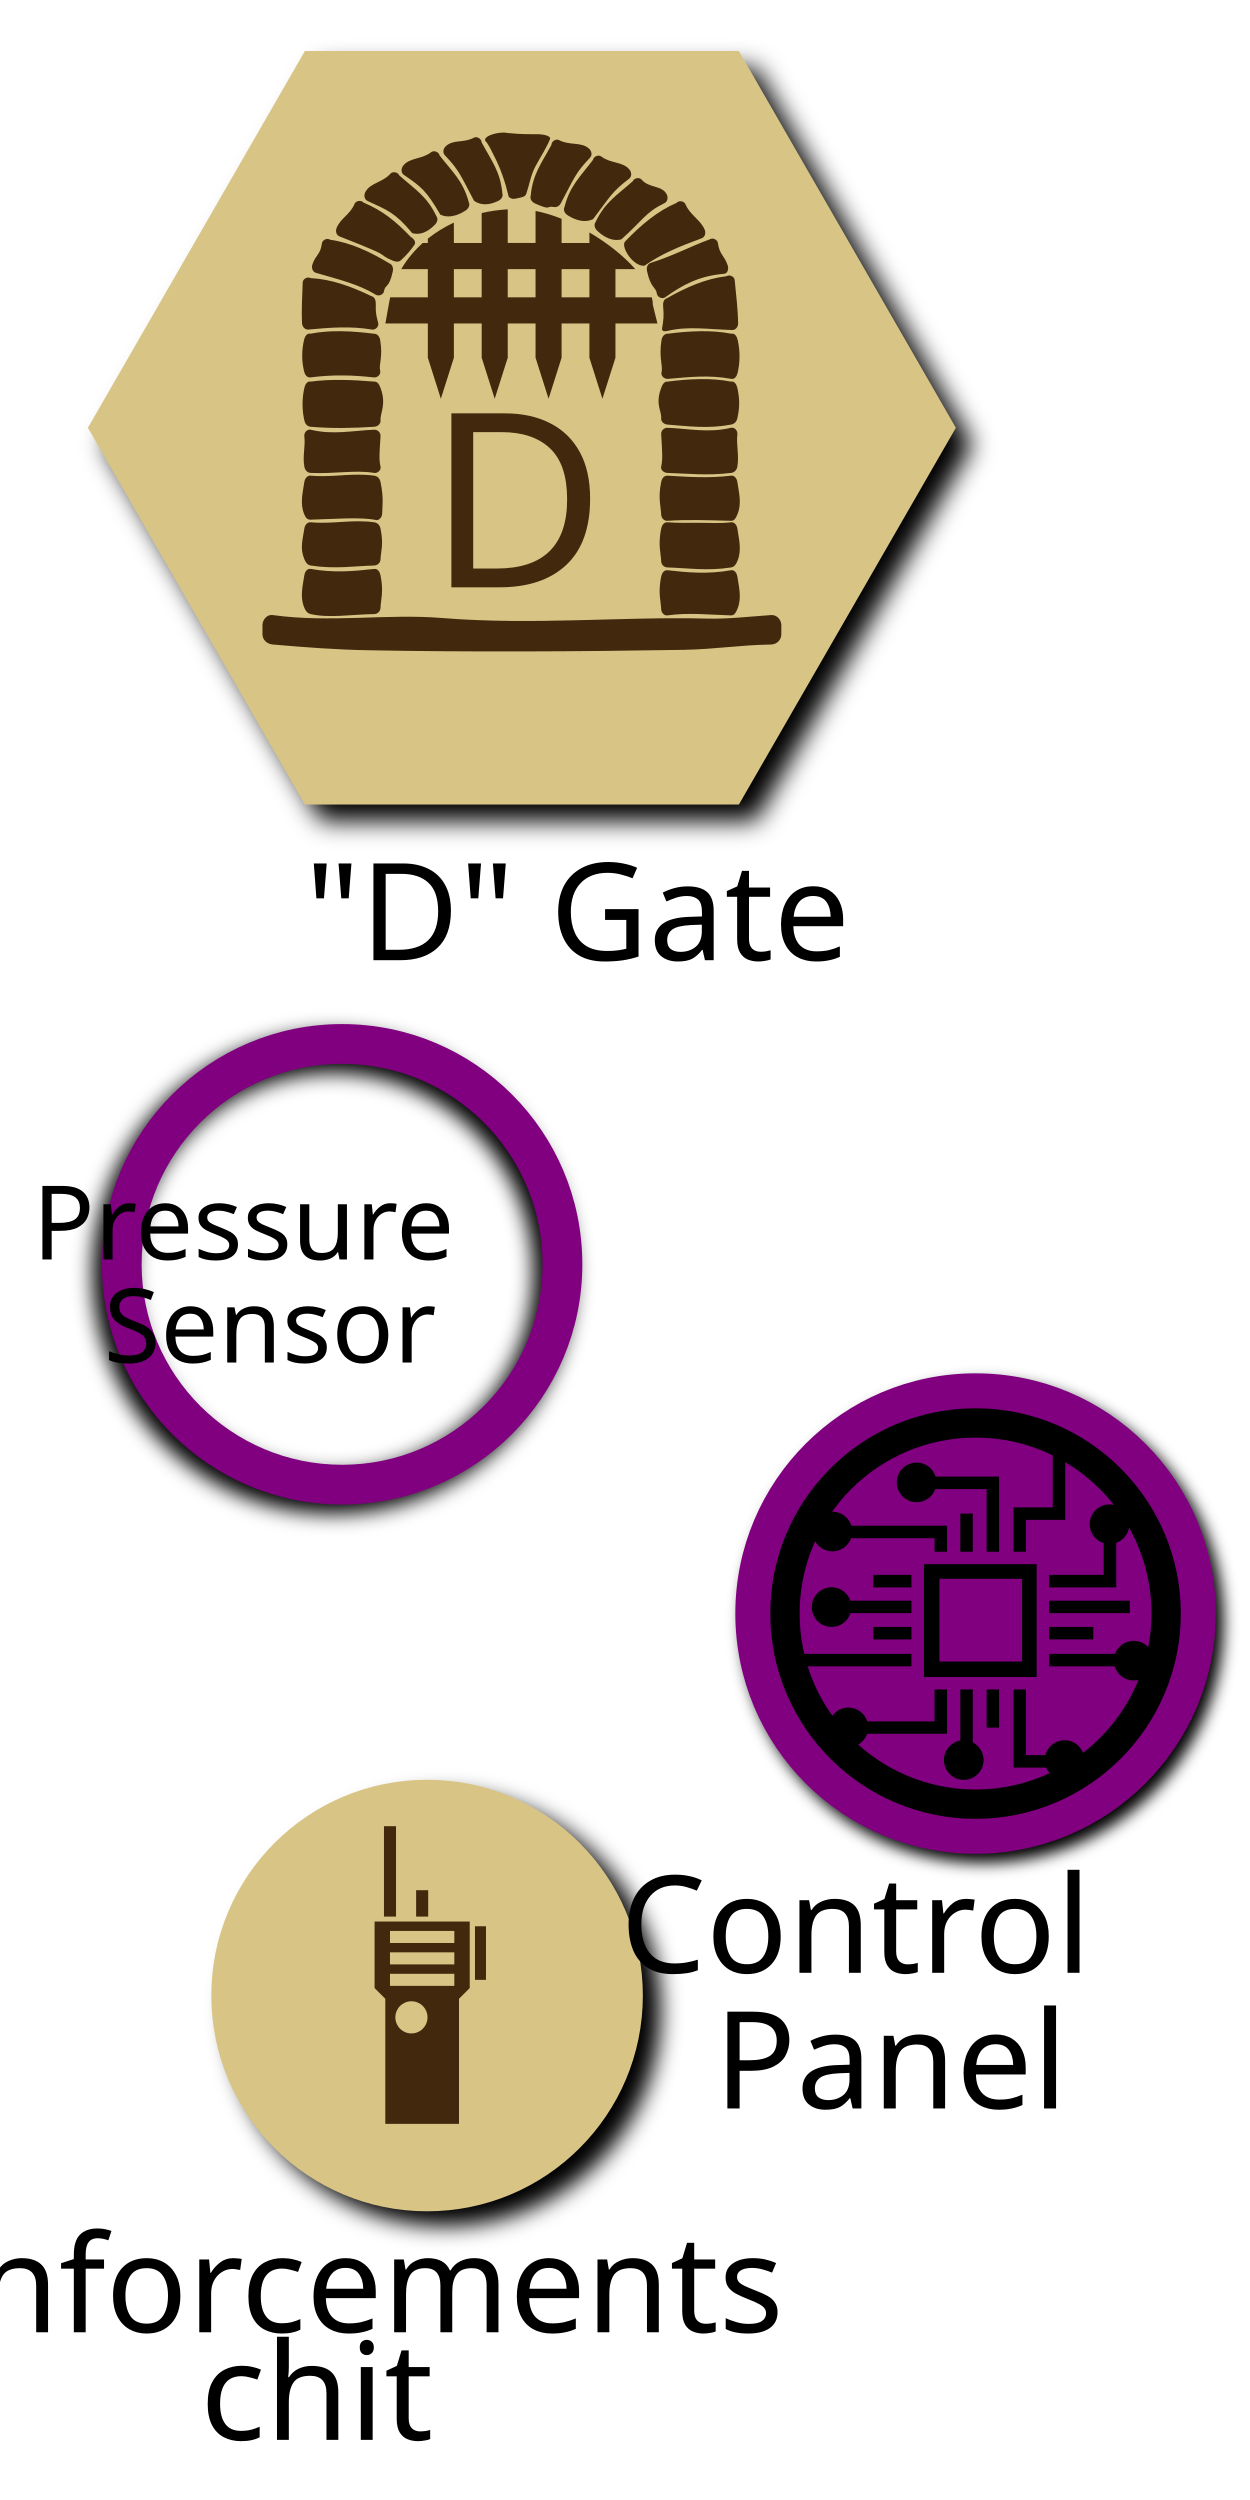
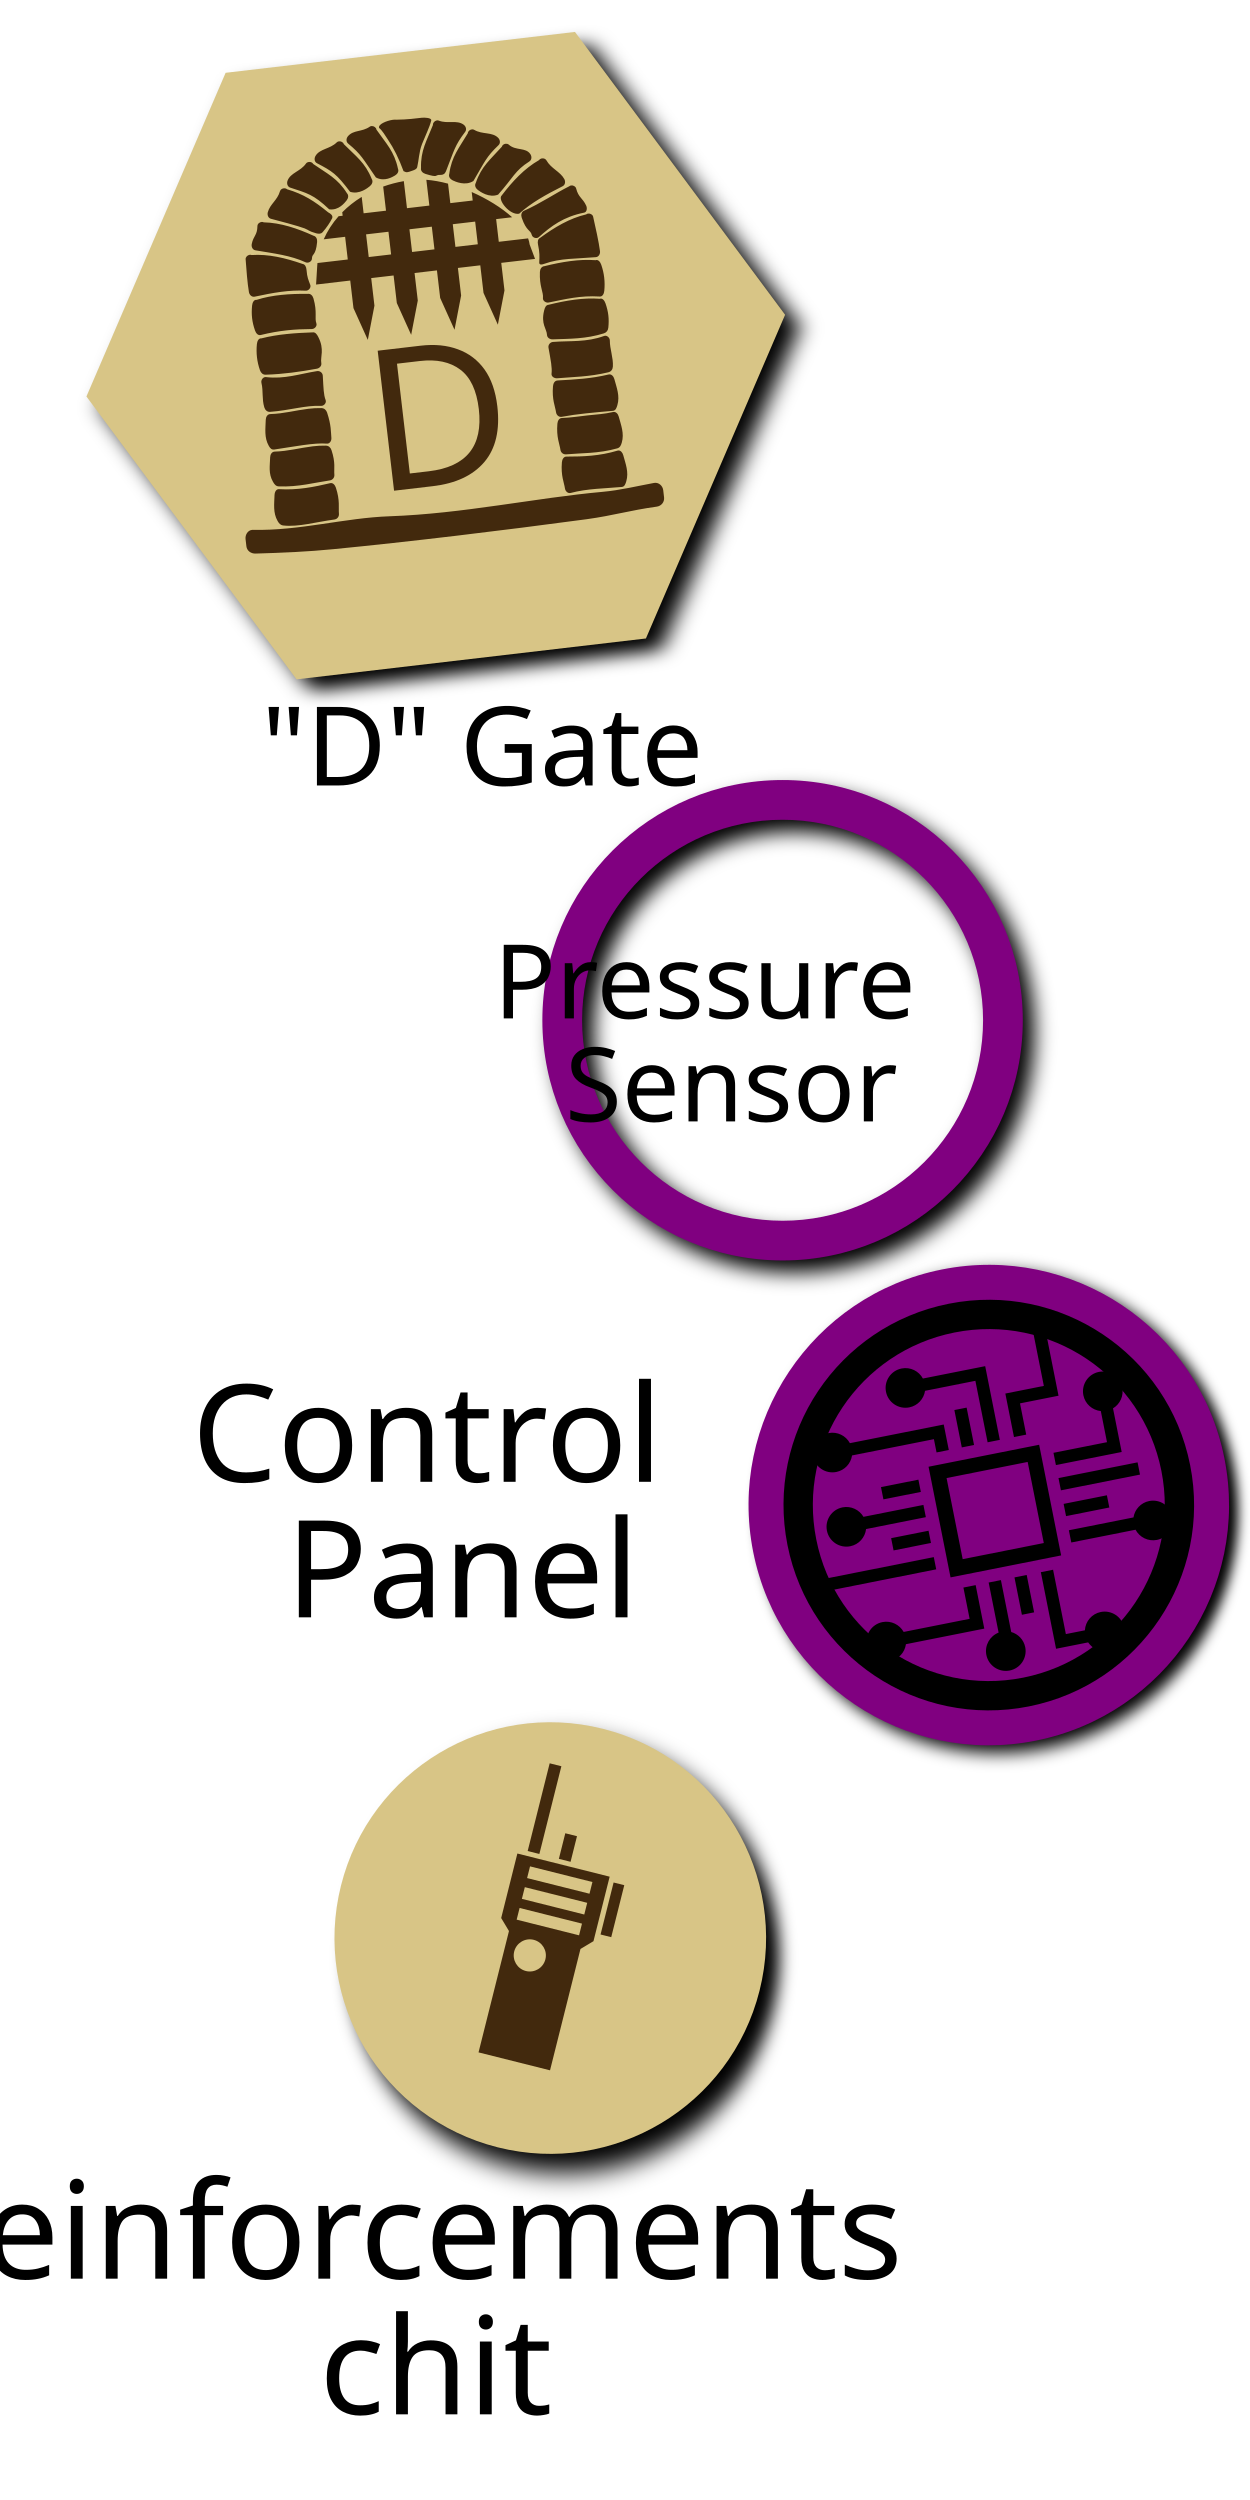
<svg xmlns="http://www.w3.org/2000/svg" width="150" height="300" viewBox="0 0 150 300" id="svg24096" version="1.1">
  <defs id="defs24098">
    <filter style="color-interpolation-filters:sRGB" id="filter27124" x="-0.06" width="1.12" y="-0.06" height="1.12">
      <feGaussianBlur stdDeviation="1.295" id="feGaussianBlur27126" />
    </filter>
    <filter style="color-interpolation-filters:sRGB" id="filter27146" x="-0.034" width="1.067" y="-0.039" height="1.078">
      <feGaussianBlur stdDeviation="0.312" id="feGaussianBlur27148" />
    </filter>
    <filter style="color-interpolation-filters:sRGB" id="filter28409" x="-0.036" width="1.072" y="-0.036" height="1.072">
      <feGaussianBlur stdDeviation="3.171" id="feGaussianBlur28411" />
    </filter>
    <filter style="color-interpolation-filters:sRGB" id="filter28441" x="-0.051" width="1.103" y="-0.051" height="1.103">
      <feGaussianBlur stdDeviation="4.515" id="feGaussianBlur28443" />
    </filter>
  </defs>
  <g id="layer1" transform="translate(0,-752.3622)">
-     <path id="path28413" d="m -184.663,1109.054 a 105.695,105.695 0 0 0 -105.695,105.695 105.695,105.695 0 0 0 105.695,105.693 105.695,105.695 0 0 0 105.695,-105.693 105.695,105.695 0 0 0 -105.695,-105.695 z m 0,17.48 a 88.214,88.214 0 0 1 88.215,88.215 88.214,88.214 0 0 1 -88.215,88.213 88.214,88.214 0 0 1 -88.215,-88.213 88.214,88.214 0 0 1 88.215,-88.215 z" style="opacity:1;fill:#000000;fill-opacity:1;stroke:none;stroke-width:1;stroke-linecap:round;stroke-linejoin:round;stroke-miterlimit:4;stroke-dasharray:none;stroke-dashoffset:0;stroke-opacity:1;filter:url(#filter28441)" transform="matrix(0,0.2727308,-0.2727308,0,371.2609,955.5327)" />
-     <circle style="opacity:1;fill:#000000;fill-opacity:1;stroke:none;stroke-width:1;stroke-linecap:round;stroke-linejoin:round;stroke-miterlimit:4;stroke-dasharray:none;stroke-dashoffset:0;stroke-opacity:1;filter:url(#filter28409)" id="circle28391" cx="-406.826" cy="1215.484" r="105.695" transform="matrix(0,0.2727308,-0.2727308,0,449.4751,1058.033)" />
-     <path d="m 412.989,1103.357 5.581,9.667 -5.581,9.667 -11.163,0 -5.581,-9.667 5.581,-9.667 z" id="path27128" style="font-style:normal;font-weight:normal;font-size:medium;line-height:125%;font-family:sans-serif;letter-spacing:0px;word-spacing:0px;fill:#000000;fill-opacity:1;stroke:none;stroke-width:0.067;stroke-linecap:butt;stroke-linejoin:round;stroke-miterlimit:4;stroke-dasharray:none;stroke-dashoffset:0;stroke-opacity:1;filter:url(#filter27146)" transform="matrix(4.665475,0,0,4.676889,-1836.123,-4399.794)" />
-     <circle r="25.893" cy="993.612" cx="53.393" id="circle27090" style="opacity:1;fill:#000000;fill-opacity:1;stroke:none;stroke-width:1;stroke-linecap:round;stroke-linejoin:round;stroke-miterlimit:4;stroke-dasharray:none;stroke-dashoffset:0;stroke-opacity:1;filter:url(#filter27124)" />
-     <path transform="matrix(4.665475,0,0,4.676889,-1838.123,-4401.794)" style="font-style:normal;font-weight:normal;font-size:medium;line-height:125%;font-family:sans-serif;letter-spacing:0px;word-spacing:0px;fill:#d8c586;fill-opacity:1;stroke:none;stroke-width:0.067;stroke-linecap:butt;stroke-linejoin:round;stroke-miterlimit:4;stroke-dasharray:none;stroke-dashoffset:0;stroke-opacity:1" id="path15325" d="m 412.989,1103.357 5.581,9.667 -5.581,9.667 -11.163,0 -5.581,-9.667 5.581,-9.667 z" />
-     <path style="fill:#42290d;fill-opacity:1;stroke:none;stroke-width:10;stroke-linecap:round;stroke-linejoin:round;stroke-miterlimit:4;stroke-dasharray:none;stroke-dashoffset:0;stroke-opacity:1" d="m 60.338,768.273 c -0.893,0.024 -2.266,0.407 -2.122,0.964 0.465,0.498 0.748,1.208 1.08,1.846 0.739,1.423 1.307,3.025 1.762,4.924 0.42,0.296 0.571,0.252 1.187,0.113 0.411,-0.093 0.766,-0.147 0.896,-0.468 0.185,-0.524 0.309,-1.038 0.454,-1.566 0.161,-0.586 0.349,-1.188 0.676,-1.792 0.674,-1.246 1.363,-2.279 1.733,-3.253 0.136,-0.401 -0.925,-0.568 -1.354,-0.571 -0.917,-0.005 -2.084,0.027 -3.795,-0.154 -0.13,-0.035 -0.311,-0.048 -0.517,-0.043 z m -3.178,0.554 c -0.104,-0.012 -0.207,0.01 -0.3,0.059 -1.24,0.675 -2.455,0.163 -3.377,1.034 -0.308,0.291 -0.39,0.773 -0.097,1.078 1.783,1.858 1.893,2.461 3.499,5.459 1.177,0.833 2.487,0.195 2.85,0.04 0.386,-0.171 0.669,-0.526 0.548,-0.933 -0.236,-2.624 -1.31,-3.911 -2.494,-6.129 -0.005,-0.318 -0.316,-0.582 -0.628,-0.609 z m 9.645,0.294 c -0.312,0.027 -0.622,0.291 -0.628,0.609 -1.184,2.218 -2.257,3.505 -2.494,6.129 -0.122,0.406 0.161,0.762 0.548,0.933 1.956,0.866 1.29,0.263 2.156,0.403 0.417,0.068 0.713,-0.07 0.913,-0.443 1.606,-2.998 1.716,-3.601 3.499,-5.459 0.293,-0.305 0.21,-0.788 -0.097,-1.079 -0.922,-0.871 -2.357,-0.359 -3.597,-1.034 -0.093,-0.051 -0.197,-0.068 -0.3,-0.059 z m -14.784,1.395 c -0.104,0.012 -0.203,0.044 -0.286,0.11 -1.106,0.879 -2.608,0.622 -3.367,1.639 -0.253,0.339 -0.26,0.84 0.089,1.079 2.151,1.478 2.678,1.873 4.382,4.774 1.302,0.618 2.699,-0.275 3.03,-0.49 0.351,-0.235 0.569,-0.634 0.38,-1.013 -0.682,-2.544 -1.959,-3.627 -3.505,-5.608 -0.06,-0.312 -0.411,-0.519 -0.723,-0.491 z m 19.857,0.526 c -0.312,-0.024 -0.66,0.189 -0.716,0.502 -1.517,2.003 -2.778,3.104 -3.423,5.658 -0.184,0.382 0.04,0.778 0.395,1.008 0.334,0.211 1.745,1.082 3.038,0.446 2.056,-2.707 2.259,-3.285 4.311,-4.838 0.337,-0.255 0.331,-0.744 0.073,-1.08 -0.774,-1.006 -2.272,-0.728 -3.39,-1.59 -0.084,-0.065 -0.183,-0.098 -0.287,-0.106 z m -24.616,1.986 c -0.159,0.005 -0.314,0.064 -0.418,0.184 -0.93,1.065 -2.452,1.085 -3.016,2.223 -0.188,0.38 -0.103,0.867 0.28,1.045 2.358,1.099 3.297,1.37 5.361,3.862 1.391,0.372 2.411,-0.721 2.698,-0.993 0.303,-0.295 0.446,-0.727 0.192,-1.065 -1.127,-2.379 -2.578,-3.212 -4.454,-4.88 -0.096,-0.247 -0.377,-0.385 -0.643,-0.376 z m 29.314,0.707 c -0.266,-0.012 -0.548,0.128 -0.644,0.375 -1.876,1.668 -3.327,2.501 -4.454,4.88 -0.254,0.339 -0.112,0.771 0.192,1.066 0.287,0.272 1.502,1.403 2.893,1.031 2.541,-2.252 2.853,-3.221 5.167,-4.343 0.38,-0.184 0.469,-0.666 0.281,-1.046 -0.564,-1.138 -2.087,-0.716 -3.017,-1.781 -0.105,-0.119 -0.258,-0.178 -0.418,-0.184 z m -33.375,2.736 c -0.266,-0.019 -0.551,0.109 -0.653,0.354 -0.543,1.307 -1.681,1.712 -2.157,2.891 -0.159,0.393 -0.037,0.875 0.36,1.021 0.724,0.267 4.103,1.616 4.772,1.984 0.701,0.386 0.452,0.439 1.637,0.932 0.384,0.16 0.726,0.143 0.939,-0.051 0.723,-0.659 1.249,-1.286 1.657,-1.899 0.194,-0.377 -0.145,-0.7 -0.494,-0.939 -1.824,-1.893 -3.34,-3.118 -5.647,-4.097 -0.102,-0.122 -0.254,-0.185 -0.414,-0.196 z m 38.402,0.042 c -0.159,0.012 -0.312,0.074 -0.414,0.196 -2.307,0.98 -4.293,2.675 -6.117,4.569 -0.73,0.538 0.865,3.093 2.257,2.975 2.01,-1.424 4.215,-2.316 6.878,-3.299 0.396,-0.147 0.518,-0.628 0.359,-1.021 -0.476,-1.178 -1.769,-1.76 -2.312,-3.067 -0.102,-0.245 -0.387,-0.372 -0.653,-0.354 z m -20.675,0.967 c -1.082,0.065 -2.128,0.215 -3.126,0.447 l 0,3.593 -3.337,0 0,-2.445 c -1.144,0.533 -2.193,1.181 -3.126,1.927 l 0,0.517 -0.607,0 c -1.039,0.931 -1.912,1.988 -2.585,3.14 l 3.192,0 0,3.382 -4.518,0 c -0.028,0.129 -0.057,0.257 -0.08,0.387 l -0.496,2.753 5.095,0 0,4.107 1.563,4.926 1.563,-4.926 0,-4.107 3.337,0 0,4.107 1.563,4.926 1.563,-4.926 0,-4.107 3.337,0 0,4.107 1.563,4.926 1.562,-4.926 0,-4.107 3.337,0 0,4.107 1.563,4.926 1.563,-4.926 0,-4.107 5.037,0 -0.548,-2.223 c 0,-0.297 -0.042,-0.603 -0.12,-0.917 l -4.369,0 0,-3.382 2.385,0 c -1.395,-1.589 -3.36,-3.146 -5.511,-4.405 l 0,1.265 -3.337,0 0,-2.904 c -1.058,-0.421 -2.112,-0.742 -3.125,-0.942 l 0,3.845 -3.337,0 0,-4.04 z m 24.52,3.515 c -0.105,0.005 -0.206,0.034 -0.292,0.095 -2.155,0.773 -4.431,1.997 -7.085,2.823 -0.398,0.141 -0.517,0.579 -0.427,0.994 0.456,2.098 1.062,1.86 1.184,2.703 0.06,0.42 0.644,0.673 0.989,0.43 2.008,-1.417 3.98,-2.571 7.085,-2.823 0.421,-0.034 0.559,-0.591 0.428,-0.994 -0.395,-1.208 -0.996,-1.299 -1.184,-2.703 -0.042,-0.315 -0.383,-0.536 -0.697,-0.524 z m -46.121,0.041 c -0.314,-0.012 -0.655,0.21 -0.697,0.525 -0.188,1.404 -0.75,1.339 -1.145,2.547 -0.132,0.403 0.021,0.875 0.427,0.994 2.724,0.8 5.081,1.344 7.183,2.628 0.361,0.22 0.929,-0.012 0.989,-0.43 0.121,-0.843 0.591,-0.253 1.048,-2.352 0.09,-0.414 -0.029,-0.854 -0.428,-0.994 -2.249,-1.355 -4.604,-2.476 -7.085,-2.823 -0.086,-0.061 -0.188,-0.091 -0.292,-0.095 z m 15.138,3.624 3.337,0 0,3.382 -3.337,0 0,-3.382 z m 6.463,0 3.337,0 0,3.382 -3.337,0 0,-3.382 z m 6.463,0 3.337,0 0,3.382 -3.337,0 0,-3.382 z m 20.087,0.762 c -0.105,0.002 -0.207,0.029 -0.295,0.087 -2.489,0.284 -4.871,1.345 -7.154,2.642 -0.402,0.13 -0.493,0.561 -0.452,0.983 0.115,1.189 0.017,1.776 -0.126,2.616 -0.071,0.418 0.322,0.403 0.732,0.304 2.392,-0.572 4.847,-0.169 7.684,-0.089 0.422,0.012 0.713,-0.39 0.711,-0.814 -0.007,-1.271 -0.264,-3.78 -0.416,-5.188 -0.034,-0.316 -0.37,-0.546 -0.684,-0.542 z m -50.508,0.244 c -0.313,0.017 -0.633,0.268 -0.647,0.586 -0.061,1.415 -0.156,3.623 -0.08,4.892 0.025,0.423 0.342,0.805 0.762,0.766 2.825,-0.265 5.198,-0.415 7.622,0 0.416,0.071 0.86,-0.353 0.762,-0.766 -0.197,-0.828 -0.333,-1.096 -0.295,-2.289 0.014,-0.424 -0.106,-0.848 -0.515,-0.951 -2.362,-1.145 -4.808,-2.049 -7.31,-2.169 -0.092,-0.053 -0.195,-0.073 -0.299,-0.068 z m 3.982,6.441 c -1.281,-0.017 -2.528,0.069 -3.712,0.301 -0.411,-0.099 -0.671,0.351 -0.762,0.766 -0.286,1.296 -0.288,2.416 0,3.712 0.092,0.414 0.344,0.819 0.762,0.766 2.83,-0.359 5.142,-0.274 7.622,0 0.42,0.046 0.86,-0.353 0.762,-0.766 -0.197,-0.828 0.346,-1.593 0,-3.712 -0.069,-0.419 -0.341,-0.783 -0.762,-0.766 -1.316,-0.169 -2.629,-0.285 -3.91,-0.301 z m 43.102,0 c -1.281,0.017 -2.594,0.131 -3.91,0.301 -0.422,-0.017 -0.694,0.347 -0.762,0.766 -0.346,2.119 0.197,3.059 0,3.888 -0.098,0.413 0.341,0.8 0.762,0.766 2.507,-0.205 4.816,-0.512 7.622,0 0.415,0.076 0.67,-0.351 0.762,-0.766 0.288,-1.296 0.286,-2.592 0,-3.888 -0.092,-0.414 -0.351,-0.864 -0.762,-0.766 -1.184,-0.232 -2.431,-0.317 -3.712,-0.301 z m -0.042,5.747 c -1.281,0.017 -2.594,0.132 -3.91,0.301 -0.422,-0.017 -0.612,0.369 -0.762,0.766 -0.74,1.961 0.068,2.747 0,3.627 -0.033,0.423 0.341,0.732 0.762,0.766 2.546,0.202 4.886,0.52 7.622,0 0.415,-0.079 0.67,-0.352 0.762,-0.766 0.288,-1.296 0.286,-2.331 0,-3.627 -0.092,-0.414 -0.351,-0.864 -0.762,-0.766 -1.184,-0.232 -2.431,-0.317 -3.712,-0.301 z m -42.942,0.098 c -1.28,-0.017 -2.553,0.037 -3.789,0.203 -0.411,-0.099 -0.671,0.351 -0.762,0.766 -0.286,1.296 -0.288,2.592 0,3.888 0.092,0.414 0.342,0.73 0.762,0.766 2.737,0.23 5.075,0.157 7.622,0 0.421,-0.026 0.795,-0.343 0.762,-0.766 -0.068,-0.88 0.74,-1.927 0,-3.888 -0.15,-0.397 -0.341,-0.782 -0.762,-0.766 -1.264,-0.104 -2.552,-0.188 -3.832,-0.203 z m 46.806,5.73 c -0.05,-0.005 -0.101,7e-5 -0.153,0.014 -2.703,0.651 -5.037,0.104 -7.622,0 -0.422,-0.017 -0.787,0.343 -0.762,0.766 0.116,1.961 0.213,3.007 0,3.887 -0.099,0.412 0.34,0.754 0.762,0.766 2.261,0.062 4.737,0.347 7.622,0 0.419,-0.051 0.688,-0.348 0.762,-0.766 0.23,-1.296 -0.151,-2.591 0,-3.887 0.043,-0.369 -0.258,-0.754 -0.609,-0.778 z m -50.749,0.234 c -0.351,0.024 -0.652,0.41 -0.609,0.778 0.151,1.296 -0.23,2.357 0,3.653 0.074,0.418 0.341,0.747 0.762,0.766 2.885,0.13 5.361,-0.38 7.622,0 0.416,0.07 0.862,-0.353 0.762,-0.766 -0.213,-0.88 -0.116,-1.692 0,-3.653 0.025,-0.423 -0.341,-0.783 -0.762,-0.766 -2.586,0.104 -4.918,0.651 -7.622,0 -0.051,-0.014 -0.103,-0.017 -0.153,-0.014 z m 5.841,5.404 c -1.894,0.005 -3.699,0.299 -5.688,0.122 -0.421,-0.037 -0.701,0.346 -0.762,0.766 -0.19,1.296 -0.553,2.591 0,3.887 0.166,0.39 0.34,0.641 0.762,0.629 2.885,-0.082 6.017,-0.34 7.816,0.039 0.413,0.087 0.754,-0.342 0.762,-0.766 0.019,-0.88 0.208,-1.829 -0.194,-3.789 -0.085,-0.415 -0.344,-0.708 -0.762,-0.766 -0.661,-0.092 -1.302,-0.123 -1.934,-0.122 z m 37.133,0.122 c -0.422,-0.025 -0.677,0.351 -0.762,0.766 -0.403,1.961 -0.019,3.007 0,3.887 0.01,0.424 0.341,0.795 0.762,0.766 2.261,-0.16 4.737,-0.082 7.622,0 0.422,0.012 0.596,-0.376 0.762,-0.766 0.553,-1.296 0.19,-2.591 0,-3.887 -0.062,-0.42 -0.343,-0.816 -0.762,-0.766 -2.651,0.319 -4.978,0.159 -7.622,0 z m -37.133,5.473 c -1.894,0.005 -3.699,0.299 -5.688,0.122 -0.421,-0.037 -0.701,0.346 -0.762,0.766 -0.19,1.296 -0.553,2.358 0,3.654 0.166,0.39 0.345,0.7 0.762,0.766 2.885,0.456 5.361,0.057 7.622,0 0.422,-0.012 0.754,-0.341 0.762,-0.766 0.019,-0.88 0.403,-1.693 0,-3.654 -0.085,-0.415 -0.344,-0.707 -0.762,-0.766 -0.661,-0.092 -1.302,-0.123 -1.934,-0.122 z m 37.133,0.122 c -0.421,-0.034 -0.677,0.35 -0.762,0.766 -0.403,1.961 -0.019,3.008 0,3.888 0.01,0.424 0.34,0.755 0.762,0.766 2.261,0.057 4.737,0.456 7.622,0 0.417,-0.066 0.596,-0.376 0.762,-0.766 0.553,-1.296 0.19,-2.592 0,-3.888 -0.062,-0.42 -0.343,-0.814 -0.762,-0.766 -1.318,0.152 -2.487,0.069 -3.725,0.058 -1.258,-0.012 -2.585,0.049 -3.897,-0.058 z m -42.971,5.59 c -0.334,0.036 -0.559,0.404 -0.613,0.771 -0.19,1.296 -0.553,2.592 0,3.888 0.166,0.39 0.351,0.67 0.762,0.766 2.21,0.511 4.845,0.046 7.622,0 0.422,-0.007 0.754,-0.341 0.762,-0.766 0.019,-0.88 0.403,-1.927 0,-3.888 -0.085,-0.415 -0.343,-0.814 -0.762,-0.766 -2.43,0.279 -4.885,0.493 -7.622,0 -0.052,-0.012 -0.102,-0.012 -0.15,-0.007 z m 50.742,0.156 c -0.048,-0.005 -0.098,-0.005 -0.149,0.007 -2.737,0.493 -5.193,0.279 -7.622,0 -0.42,-0.048 -0.677,0.351 -0.762,0.766 -0.403,1.961 -0.019,3.007 0,3.887 0.009,0.424 0.344,0.825 0.762,0.766 2.541,-0.363 5.081,-0.065 7.622,0 0.422,0.012 0.596,-0.376 0.762,-0.766 0.553,-1.296 0.19,-2.591 0,-3.887 -0.054,-0.367 -0.279,-0.736 -0.613,-0.772 z m -55.277,5.377 c -0.614,-0.005 -1.099,0.6 -1.099,1.238 l 0,1.075 c 0,0.681 0.548,1.17 1.223,1.229 3.915,0.344 7.757,0.629 11.55,0.692 11.236,0.219 24.926,0.17 37.767,-0.05 4.016,-0.085 6.421,-0.557 10.501,-0.642 0.678,-0.014 1.223,-0.548 1.223,-1.229 l 0,-1.075 c 0,-0.681 -0.547,-1.274 -1.223,-1.229 -2.557,0.17 -5.121,0.492 -7.696,0.424 -10.172,-0.265 -20.884,0.817 -31.771,-0.07 -6.663,-0.543 -13.38,0.608 -20.352,-0.354 -0.042,-0.007 -0.084,-0.01 -0.124,-0.01 z" id="path9065" />
-     <text transform="scale(0.9977126,1.002293)" id="text9067" y="820.958" x="51.46" style="font-style:normal;font-weight:normal;font-size:29.168px;line-height:125%;font-family:sans-serif;letter-spacing:0px;word-spacing:0px;fill:#42290d;fill-opacity:1;stroke:none;stroke-width:1px;stroke-linecap:butt;stroke-linejoin:miter;stroke-opacity:1" xml:space="preserve">
-       <tspan style="font-style:normal;font-variant:normal;font-weight:normal;font-stretch:normal;font-family:'Archivo Black';-inkscape-font-specification:'Archivo Black, ';fill:#42290d;fill-opacity:1" y="820.958" x="51.46" id="tspan9069">D</tspan>
+     <path id="path28413" d="m -184.663,1109.054 a 105.695,105.695 0 0 0 -105.695,105.695 105.695,105.695 0 0 0 105.695,105.693 105.695,105.695 0 0 0 105.695,-105.693 105.695,105.695 0 0 0 -105.695,-105.695 z m 0,17.48 a 88.214,88.214 0 0 1 88.215,88.215 88.214,88.214 0 0 1 -88.215,88.213 88.214,88.214 0 0 1 -88.215,-88.213 88.214,88.214 0 0 1 88.215,-88.215 z" style="opacity:1;fill:#000000;fill-opacity:1;stroke:none;stroke-width:1;stroke-linecap:round;stroke-linejoin:round;stroke-miterlimit:4;stroke-dasharray:none;stroke-dashoffset:0;stroke-opacity:1;filter:url(#filter28441)" transform="matrix(0,0.2727308,-0.2727308,0,426.618,926.6041)" />
+     <circle style="opacity:1;fill:#000000;fill-opacity:1;stroke:none;stroke-width:1;stroke-linecap:round;stroke-linejoin:round;stroke-miterlimit:4;stroke-dasharray:none;stroke-dashoffset:0;stroke-opacity:1;filter:url(#filter28409)" id="circle28391" cx="-406.826" cy="1215.484" r="105.695" transform="matrix(0.05317116,0.2674975,-0.2674975,0.05317116,466.5313,978.0607)" />
+     <path d="m 412.989,1103.357 5.581,9.667 -5.581,9.667 -11.163,0 -5.581,-9.667 5.581,-9.667 z" id="path27128" style="font-style:normal;font-weight:normal;font-size:medium;line-height:125%;font-family:sans-serif;letter-spacing:0px;word-spacing:0px;fill:#000000;fill-opacity:1;stroke:none;stroke-width:0.067;stroke-linecap:butt;stroke-linejoin:round;stroke-miterlimit:4;stroke-dasharray:none;stroke-dashoffset:0;stroke-opacity:1;filter:url(#filter27146)" transform="matrix(3.755443,-0.4393136,0.4403883,3.76463,-1966.067,-3214.683)" />
+     <circle r="25.893" cy="987.184" cx="67.679" id="circle27090" style="opacity:1;fill:#000000;fill-opacity:1;stroke:none;stroke-width:1;stroke-linecap:round;stroke-linejoin:round;stroke-miterlimit:4;stroke-dasharray:none;stroke-dashoffset:0;stroke-opacity:1;filter:url(#filter27124)" transform="matrix(0.9699425,0.2433344,-0.2433344,0.9699425,242.25,13.20379)" />
+     <path transform="matrix(3.755443,-0.4393136,0.4403883,3.76463,-1967.866,-3216.105)" style="font-style:normal;font-weight:normal;font-size:medium;line-height:125%;font-family:sans-serif;letter-spacing:0px;word-spacing:0px;fill:#d8c586;fill-opacity:1;stroke:none;stroke-width:0.067;stroke-linecap:butt;stroke-linejoin:round;stroke-miterlimit:4;stroke-dasharray:none;stroke-dashoffset:0;stroke-opacity:1" id="path15325" d="m 412.989,1103.357 5.581,9.667 -5.581,9.667 -11.163,0 -5.581,-9.667 5.581,-9.667 z" />
+     <path style="fill:#42290d;fill-opacity:1;stroke:none;stroke-width:10;stroke-linecap:round;stroke-linejoin:round;stroke-miterlimit:4;stroke-dasharray:none;stroke-dashoffset:0;stroke-opacity:1" d="m 47.115,766.741 c -0.716,0.104 -1.786,0.541 -1.617,0.976 0.422,0.357 0.716,0.902 1.043,1.384 0.729,1.076 1.337,2.312 1.882,3.797 0.366,0.199 0.483,0.149 0.966,-0.021 0.322,-0.113 0.603,-0.19 0.677,-0.461 0.099,-0.439 0.151,-0.864 0.218,-1.303 0.074,-0.487 0.169,-0.989 0.375,-1.506 0.426,-1.066 0.883,-1.963 1.089,-2.782 0.072,-0.336 -0.798,-0.37 -1.143,-0.332 -0.739,0.082 -1.675,0.218 -3.069,0.234 -0.108,-0.016 -0.255,-0.01 -0.42,0.014 z m -2.506,0.745 c -0.085,-1.4e-4 -0.166,0.028 -0.236,0.076 -0.934,0.66 -1.961,0.363 -2.621,1.151 -0.22,0.263 -0.241,0.659 0.023,0.877 1.61,1.327 1.756,1.803 3.331,4.065 1.026,0.56 2.02,-0.077 2.298,-0.236 0.295,-0.174 0.489,-0.487 0.353,-0.802 -0.437,-2.09 -1.423,-3.025 -2.584,-4.699 -0.034,-0.256 -0.309,-0.439 -0.563,-0.431 z m 7.791,-0.671 c -0.248,0.051 -0.474,0.293 -0.448,0.549 -0.744,1.897 -1.487,3.034 -1.43,5.168 -0.06,0.338 0.201,0.598 0.529,0.699 1.656,0.513 1.063,0.09 1.773,0.121 0.342,0.015 0.568,-0.123 0.693,-0.443 1.01,-2.564 1.042,-3.06 2.303,-4.724 0.207,-0.273 0.095,-0.654 -0.18,-0.859 -0.824,-0.614 -1.931,-0.067 -2.993,-0.494 -0.079,-0.032 -0.165,-0.036 -0.247,-0.019 z m -11.769,2.515 c -0.083,0.02 -0.16,0.055 -0.22,0.116 -0.807,0.812 -2.04,0.746 -2.556,1.637 -0.172,0.297 -0.13,0.7 0.173,0.86 1.871,0.987 2.332,1.255 3.976,3.43 1.106,0.375 2.147,-0.475 2.393,-0.68 0.261,-0.223 0.399,-0.564 0.21,-0.852 -0.788,-1.984 -1.919,-2.735 -3.349,-4.184 -0.078,-0.246 -0.38,-0.379 -0.628,-0.328 z m 16.033,-1.446 c -0.253,0.01 -0.514,0.214 -0.529,0.472 -1.032,1.755 -1.944,2.76 -2.223,4.877 -0.112,0.325 0.105,0.622 0.412,0.774 0.289,0.138 1.507,0.707 2.487,0.073 1.4,-2.372 1.509,-2.857 3.015,-4.3 0.248,-0.237 0.196,-0.63 -0.043,-0.876 -0.718,-0.737 -1.897,-0.372 -2.879,-0.961 -0.073,-0.044 -0.157,-0.062 -0.241,-0.058 z m -19.627,3.917 c -0.128,0.019 -0.246,0.081 -0.319,0.187 -0.648,0.945 -1.872,1.104 -2.219,2.073 -0.116,0.323 -9.07e-4,0.707 0.324,0.815 2.001,0.663 2.783,0.793 4.679,2.604 1.155,0.168 1.873,-0.807 2.079,-1.053 0.216,-0.266 0.291,-0.627 0.054,-0.876 -1.131,-1.809 -2.378,-2.343 -4.045,-3.509 -0.1,-0.19 -0.34,-0.274 -0.553,-0.242 z m 23.663,-2.191 c -0.215,0.015 -0.429,0.155 -0.483,0.363 -1.353,1.519 -2.442,2.327 -3.126,4.348 -0.173,0.296 -0.017,0.631 0.255,0.84 0.257,0.192 1.341,0.988 2.426,0.558 1.833,-2.052 1.993,-2.862 3.75,-3.982 0.289,-0.184 0.315,-0.58 0.128,-0.868 -0.561,-0.863 -1.747,-0.38 -2.596,-1.149 -0.096,-0.086 -0.225,-0.119 -0.353,-0.108 z m -26.608,5.345 c -0.216,0.01 -0.433,0.14 -0.492,0.346 -0.314,1.103 -1.192,1.537 -1.464,2.53 -0.091,0.331 0.053,0.707 0.386,0.788 0.608,0.147 3.455,0.914 4.028,1.148 0.6,0.245 0.405,0.311 1.406,0.596 0.324,0.092 0.598,0.047 0.751,-0.129 0.52,-0.598 0.884,-1.153 1.155,-1.685 0.12,-0.322 -0.183,-0.549 -0.486,-0.709 -1.646,-1.352 -2.982,-2.195 -4.932,-2.766 -0.093,-0.089 -0.222,-0.125 -0.351,-0.119 z m 30.915,-3.582 c -0.127,0.025 -0.244,0.089 -0.314,0.197 -1.765,1.006 -3.204,2.558 -4.493,4.254 -0.537,0.502 0.988,2.409 2.097,2.183 1.484,-1.335 3.175,-2.261 5.226,-3.303 0.305,-0.155 0.358,-0.554 0.193,-0.856 -0.494,-0.904 -1.589,-1.25 -2.15,-2.251 -0.105,-0.187 -0.346,-0.263 -0.559,-0.223 z m -16.551,2.725 c -0.865,0.154 -1.693,0.373 -2.474,0.654 l 0.338,2.892 -2.686,0.314 -0.23,-1.968 c -0.871,0.537 -1.654,1.157 -2.334,1.846 l 0.049,0.416 -0.488,0.057 c -0.749,0.847 -1.352,1.78 -1.785,2.771 l 2.569,-0.301 0.318,2.722 -3.637,0.425 c -0.011,0.106 -0.022,0.212 -0.028,0.319 l -0.14,2.263 4.101,-0.48 0.387,3.306 1.722,3.818 0.794,-4.113 -0.387,-3.306 2.686,-0.314 0.387,3.306 1.722,3.818 0.794,-4.113 -0.387,-3.306 2.686,-0.314 0.387,3.306 1.722,3.818 0.793,-4.113 -0.387,-3.306 2.686,-0.314 0.387,3.306 1.722,3.818 0.794,-4.113 -0.387,-3.306 4.055,-0.474 -0.651,-1.738 c -0.028,-0.239 -0.09,-0.482 -0.183,-0.727 l -3.517,0.411 -0.318,-2.722 1.92,-0.225 c -1.273,-1.147 -3.001,-2.216 -4.851,-3.027 l 0.119,1.019 -2.686,0.314 -0.273,-2.337 c -0.891,-0.239 -1.77,-0.398 -2.604,-0.464 l 0.362,3.095 -2.686,0.314 -0.38,-3.252 z m 20.068,0.52 c -0.084,0.014 -0.163,0.046 -0.226,0.104 -1.662,0.825 -3.379,2.025 -5.437,2.94 -0.307,0.151 -0.362,0.515 -0.25,0.84 0.565,1.646 1.03,1.397 1.207,2.064 0.088,0.332 0.582,0.481 0.837,0.253 1.483,-1.33 2.961,-2.444 5.437,-2.939 0.336,-0.067 0.395,-0.529 0.251,-0.841 -0.432,-0.935 -0.924,-0.952 -1.208,-2.064 -0.064,-0.25 -0.359,-0.396 -0.61,-0.356 z m -37.121,4.376 c -0.254,0.02 -0.508,0.23 -0.512,0.488 -0.019,1.148 -0.477,1.149 -0.681,2.158 -0.068,0.337 0.1,0.702 0.437,0.76 2.268,0.387 4.217,0.604 6.029,1.439 0.311,0.143 0.747,-0.097 0.756,-0.439 0.018,-0.69 0.452,-0.26 0.622,-1.992 0.033,-0.342 -0.104,-0.685 -0.438,-0.76 -1.938,-0.879 -3.939,-1.56 -5.969,-1.605 -0.075,-0.041 -0.16,-0.056 -0.244,-0.049 z m 12.526,1.492 2.686,-0.314 0.318,2.722 -2.686,0.314 -0.318,-2.722 z m 5.202,-0.609 2.686,-0.314 0.318,2.722 -2.686,0.314 -0.318,-2.722 z m 5.202,-0.609 2.686,-0.314 0.318,2.722 -2.686,0.314 -0.318,-2.722 z m 16.241,-1.278 c -0.084,0.012 -0.164,0.043 -0.229,0.098 -1.977,0.463 -3.794,1.541 -5.51,2.801 -0.311,0.143 -0.344,0.498 -0.271,0.834 0.205,0.946 0.181,1.428 0.145,2.117 -0.018,0.343 0.297,0.294 0.618,0.176 1.872,-0.686 3.886,-0.592 6.177,-0.795 0.341,-0.03 0.537,-0.381 0.495,-0.722 -0.125,-1.023 -0.568,-3.018 -0.824,-4.137 -0.057,-0.251 -0.349,-0.405 -0.601,-0.372 z m -40.633,4.952 c -0.251,0.043 -0.485,0.275 -0.466,0.532 0.084,1.145 0.216,2.931 0.397,3.945 0.06,0.338 0.351,0.616 0.686,0.544 2.249,-0.48 4.145,-0.823 6.135,-0.718 0.342,0.018 0.659,-0.365 0.542,-0.688 -0.236,-0.648 -0.372,-0.85 -0.453,-1.815 -0.028,-0.343 -0.165,-0.672 -0.504,-0.717 -2.009,-0.699 -4.063,-1.197 -6.088,-1.058 -0.079,-0.034 -0.164,-0.041 -0.247,-0.027 z m 3.812,4.81 c -1.032,0.107 -2.029,0.293 -2.96,0.592 -0.34,-0.041 -0.507,0.346 -0.542,0.688 -0.108,1.07 -0.005,1.972 0.35,2.988 0.113,0.325 0.354,0.627 0.686,0.544 2.244,-0.556 4.113,-0.705 6.135,-0.718 0.342,-0.002 0.659,-0.365 0.542,-0.688 -0.236,-0.648 0.128,-1.315 -0.35,-2.988 -0.095,-0.331 -0.348,-0.598 -0.686,-0.544 -1.075,-0.012 -2.143,0.018 -3.175,0.126 z m 34.695,-4.059 c -1.029,0.134 -2.076,0.35 -3.119,0.61 -0.341,0.026 -0.526,0.345 -0.541,0.688 -0.079,1.739 0.446,2.444 0.366,3.129 -0.04,0.341 0.35,0.612 0.685,0.544 1.998,-0.401 3.829,-0.866 6.135,-0.718 0.342,0.022 0.506,-0.346 0.541,-0.688 0.11,-1.07 -0.014,-2.113 -0.366,-3.129 -0.113,-0.325 -0.364,-0.663 -0.685,-0.544 -0.975,-0.075 -1.987,-0.026 -3.016,0.107 z m 0.508,4.63 c -1.029,0.134 -2.076,0.351 -3.119,0.611 -0.341,0.026 -0.458,0.355 -0.541,0.688 -0.411,1.648 0.314,2.205 0.342,2.919 0.013,0.344 0.343,0.557 0.685,0.544 2.069,-0.077 3.982,-0.042 6.135,-0.718 0.327,-0.103 0.506,-0.346 0.541,-0.688 0.11,-1.07 0.011,-1.903 -0.342,-2.919 -0.113,-0.325 -0.364,-0.663 -0.686,-0.544 -0.975,-0.075 -1.987,-0.026 -3.016,0.107 z m -34.556,4.122 c -1.032,0.107 -2.052,0.27 -3.031,0.521 -0.34,-0.041 -0.507,0.346 -0.542,0.688 -0.108,1.07 0.012,2.113 0.366,3.129 0.113,0.325 0.344,0.556 0.686,0.544 2.224,-0.072 4.1,-0.352 6.135,-0.718 0.337,-0.06 0.608,-0.351 0.542,-0.688 -0.138,-0.702 0.414,-1.621 -0.366,-3.129 -0.158,-0.305 -0.348,-0.598 -0.686,-0.544 -1.028,0.035 -2.072,0.089 -3.104,0.197 z m 38.216,0.205 c -0.041,7.6e-4 -0.082,0.01 -0.122,0.026 -2.115,0.778 -4.044,0.558 -6.135,0.718 -0.341,0.026 -0.601,0.35 -0.541,0.688 0.278,1.568 0.454,2.401 0.366,3.129 -0.041,0.341 0.345,0.575 0.685,0.544 1.826,-0.163 3.846,-0.166 6.135,-0.718 0.333,-0.08 0.521,-0.345 0.541,-0.688 0.063,-1.065 -0.366,-2.072 -0.366,-3.129 -2.36e-4,-0.301 -0.279,-0.583 -0.564,-0.569 z m -40.828,4.967 c -0.28,0.052 -0.487,0.391 -0.417,0.684 0.244,1.029 0.037,1.919 0.344,2.94 0.099,0.329 0.345,0.569 0.686,0.544 2.334,-0.167 4.279,-0.811 6.135,-0.718 0.342,0.017 0.661,-0.366 0.542,-0.688 -0.254,-0.688 -0.253,-1.351 -0.344,-2.94 -0.02,-0.343 -0.348,-0.598 -0.686,-0.545 -2.071,0.327 -3.898,0.987 -6.135,0.718 -0.043,-0.007 -0.084,-0.004 -0.124,0.003 z m 5.211,3.8 c -1.524,0.182 -2.95,0.589 -4.567,0.634 -0.342,0.01 -0.532,0.345 -0.542,0.688 -0.031,1.061 -0.201,2.138 0.366,3.129 0.17,0.298 0.334,0.484 0.673,0.435 2.314,-0.338 4.811,-0.841 6.295,-0.705 0.341,0.031 0.575,-0.346 0.542,-0.688 -0.068,-0.71 -0.004,-1.491 -0.513,-3.032 -0.108,-0.326 -0.344,-0.537 -0.686,-0.545 -0.541,-0.012 -1.06,0.023 -1.568,0.084 z m 29.901,-3.398 c -0.342,0.019 -0.512,0.346 -0.541,0.688 -0.139,1.616 0.268,2.423 0.366,3.129 0.048,0.341 0.349,0.608 0.685,0.544 1.805,-0.342 3.806,-0.512 6.135,-0.718 0.341,-0.03 0.444,-0.358 0.541,-0.688 0.323,-1.095 -0.091,-2.104 -0.366,-3.129 -0.089,-0.332 -0.353,-0.625 -0.686,-0.545 -2.104,0.507 -3.992,0.596 -6.135,0.718 z m -29.374,7.902 c -1.524,0.182 -2.95,0.589 -4.567,0.634 -0.342,0.01 -0.532,0.344 -0.542,0.688 -0.031,1.061 -0.223,1.95 0.344,2.941 0.17,0.298 0.344,0.531 0.686,0.544 2.365,0.095 4.321,-0.459 6.135,-0.718 0.339,-0.05 0.575,-0.346 0.542,-0.688 -0.068,-0.71 0.165,-1.4 -0.344,-2.941 -0.108,-0.326 -0.344,-0.537 -0.686,-0.544 -0.541,-0.012 -1.06,0.023 -1.568,0.084 z m 29.901,-3.398 c -0.342,0.012 -0.512,0.346 -0.541,0.688 -0.139,1.616 0.268,2.423 0.366,3.129 0.048,0.34 0.345,0.576 0.685,0.544 1.825,-0.167 3.856,-0.079 6.135,-0.718 0.33,-0.092 0.444,-0.358 0.541,-0.688 0.323,-1.095 -0.091,-2.104 -0.366,-3.129 -0.089,-0.332 -0.352,-0.623 -0.686,-0.544 -1.047,0.247 -1.995,0.29 -2.993,0.398 -1.013,0.108 -2.077,0.283 -3.142,0.32 z m -34.063,8.546 c -0.265,0.06 -0.412,0.378 -0.42,0.679 -0.031,1.061 -0.201,2.138 0.366,3.129 0.17,0.298 0.346,0.507 0.686,0.544 1.827,0.203 3.905,-0.419 6.135,-0.718 0.339,-0.046 0.575,-0.346 0.542,-0.688 -0.068,-0.71 0.143,-1.589 -0.366,-3.129 -0.108,-0.326 -0.353,-0.623 -0.686,-0.544 -1.929,0.453 -3.885,0.857 -6.135,0.718 -0.043,-0.005 -0.084,-2.9e-4 -0.121,0.008 z m 40.859,-4.652 c -0.039,5.3e-4 -0.079,0.005 -0.12,0.02 -2.157,0.655 -4.153,0.714 -6.135,0.718 -0.342,8.7e-4 -0.512,0.346 -0.541,0.688 -0.139,1.616 0.268,2.423 0.366,3.129 0.048,0.34 0.355,0.632 0.686,0.544 2.011,-0.532 4.084,-0.53 6.135,-0.718 0.341,-0.03 0.444,-0.358 0.541,-0.688 0.323,-1.095 -0.091,-2.104 -0.366,-3.129 -0.078,-0.291 -0.294,-0.566 -0.566,-0.564 z m -43.989,9.534 c -0.495,0.054 -0.828,0.586 -0.768,1.1 l 0.101,0.866 c 0.064,0.548 0.551,0.89 1.1,0.874 3.183,-0.092 6.303,-0.224 9.363,-0.531 9.065,-0.881 20.08,-2.21 30.396,-3.596 3.224,-0.446 5.116,-1.053 8.393,-1.506 0.544,-0.075 0.933,-0.557 0.869,-1.105 l -0.101,-0.865 c -0.064,-0.548 -0.56,-0.974 -1.1,-0.874 -2.042,0.378 -4.076,0.878 -6.155,1.066 -8.213,0.744 -16.734,2.624 -25.58,2.935 -5.414,0.19 -10.713,1.749 -16.416,1.631 -0.035,-0.002 -0.068,-8e-5 -0.101,0.004 z" id="path9065" />
+     <text transform="matrix(0.9909554,-0.1159224,0.1164546,0.9955043,0,0)" id="text9067" y="809.39" x="-49.694" style="font-style:normal;font-weight:normal;font-size:23.639px;line-height:125%;font-family:sans-serif;letter-spacing:0px;word-spacing:0px;fill:#42290d;fill-opacity:1;stroke:none;stroke-width:1px;stroke-linecap:butt;stroke-linejoin:miter;stroke-opacity:1" xml:space="preserve">
+       <tspan style="font-style:normal;font-variant:normal;font-weight:normal;font-stretch:normal;font-family:'Archivo Black';-inkscape-font-specification:'Archivo Black, ';fill:#42290d;fill-opacity:1" y="809.39" x="-49.694" id="tspan9069">D</tspan>
    </text>
-     <text xml:space="preserve" style="font-style:normal;font-variant:normal;font-weight:normal;font-stretch:normal;font-size:16.272px;line-height:125%;font-family:'Archivo Narrow';-inkscape-font-specification:'Archivo Narrow, Normal';text-align:start;letter-spacing:0px;word-spacing:0px;writing-mode:lr-tb;text-anchor:start;fill:#000000;fill-opacity:1;stroke:none;stroke-width:1px;stroke-linecap:butt;stroke-linejoin:miter;stroke-opacity:1" x="36.592" y="867.586" id="text25895">
-       <tspan id="tspan25897" x="36.592" y="867.586">"D" Gate</tspan>
+     <text xml:space="preserve" style="font-style:normal;font-variant:normal;font-weight:normal;font-stretch:normal;font-size:13.187px;line-height:125%;font-family:'Archivo Narrow';-inkscape-font-specification:'Archivo Narrow, Normal';text-align:start;letter-spacing:0px;word-spacing:0px;writing-mode:lr-tb;text-anchor:start;fill:#000000;fill-opacity:1;stroke:none;stroke-width:1px;stroke-linecap:butt;stroke-linejoin:miter;stroke-opacity:1" x="31.371" y="846.618" id="text25895">
+       <tspan id="tspan25897" x="31.371" y="846.618">"D" Gate</tspan>
    </text>
-     <g id="g27080" transform="matrix(0.5991736,0,0,0.5991736,121.6529,452.2248)">
+     <g id="g27080" transform="matrix(0.5811639,0.1457996,-0.1457996,0.5811639,265.625,478.6791)">
      <circle r="43.214" cy="900.576" cx="-117.5" id="path27070" style="opacity:1;fill:#d8c586;fill-opacity:1;stroke:none;stroke-width:1;stroke-linecap:round;stroke-linejoin:round;stroke-miterlimit:4;stroke-dasharray:none;stroke-dashoffset:0;stroke-opacity:1" />
      <path style="fill:#42290d;fill-opacity:1" d="m -126.136,866.658 0,18.114 2.416,0 0,-18.114 z m 6.442,12.828 0,5.286 2.416,0 0,-5.286 z m -8.321,6.272 0,13.32 2.147,2.147 0,25.055 14.762,0 0,-25.055 2.147,-2.147 0,-13.32 z m 20.105,0.939 0,10.735 2.205,0 0,-10.735 z m -17.019,0.939 12.883,0 0,2.416 -12.883,0 z m 0,4.294 12.883,0 0,2.415 -12.883,0 z m 0,4.294 12.883,0 0,2.415 -12.883,0 z m 4.294,5.501 c 1.779,0 3.221,1.442 3.221,3.221 0,1.778 -1.442,3.22 -3.221,3.22 -1.779,0 -3.221,-1.441 -3.221,-3.22 0,-1.779 1.442,-3.221 3.221,-3.221 z" id="path6846" />
    </g>
-     <text id="text27084" y="1032.231" x="48.588" style="font-style:normal;font-variant:normal;font-weight:normal;font-stretch:normal;font-size:16.275px;line-height:100%;font-family:'Archivo Narrow';-inkscape-font-specification:'Archivo Narrow, Normal';text-align:center;letter-spacing:0px;word-spacing:0px;writing-mode:lr-tb;text-anchor:middle;fill:#000000;fill-opacity:1;stroke:none;stroke-width:1px;stroke-linecap:butt;stroke-linejoin:miter;stroke-opacity:1" xml:space="preserve">
-       <tspan y="1032.231" x="48.588" id="tspan27086">Reinforcements</tspan>
-       <tspan y="1045.143" x="48.588" id="tspan27150">chit</tspan>
+     <text id="text27084" y="1025.803" x="62.874" style="font-style:normal;font-variant:normal;font-weight:normal;font-stretch:normal;font-size:16.275px;line-height:100%;font-family:'Archivo Narrow';-inkscape-font-specification:'Archivo Narrow, Normal';text-align:center;letter-spacing:0px;word-spacing:0px;writing-mode:lr-tb;text-anchor:middle;fill:#000000;fill-opacity:1;stroke:none;stroke-width:1px;stroke-linecap:butt;stroke-linejoin:miter;stroke-opacity:1" xml:space="preserve">
+       <tspan y="1025.803" x="62.874" id="tspan27086">Reinforcements</tspan>
+       <tspan y="1042.078" x="62.874" id="tspan27150">chit</tspan>
    </text>
-     <circle r="28.826" cy="-117.066" cx="945.988" id="circle28358" style="opacity:1;fill:#800080;fill-opacity:1;stroke:none;stroke-width:1;stroke-linecap:round;stroke-linejoin:round;stroke-miterlimit:4;stroke-dasharray:none;stroke-dashoffset:0;stroke-opacity:1" transform="matrix(0,1,-1,0,0,0)" />
-     <g id="g4239" transform="matrix(0,0.3301832,-0.3301832,0,387.8222,882.2834)">
+     <circle r="28.826" cy="65.511" cx="938.203" id="circle28358" style="opacity:1;fill:#800080;fill-opacity:1;stroke:none;stroke-width:1;stroke-linecap:round;stroke-linejoin:round;stroke-miterlimit:4;stroke-dasharray:none;stroke-dashoffset:0;stroke-opacity:1" transform="matrix(0.1949584,0.9808115,-0.9808115,0.1949584,0,0)" />
+     <g id="g4239" transform="matrix(0.064372,0.3238475,-0.3238475,0.064372,371.7976,817.7035)">
      <path transform="translate(0,152.3622)" id="path4540" d="m 210.057,602.982 c -3.979,0 -7.201,3.231 -7.201,7.209 0,3.11 1.971,5.758 4.732,6.766 l 0,23.945 4.529,0 0,-23.809 c 2.975,-0.886 5.148,-3.641 5.148,-6.902 0,-3.979 -3.23,-7.209 -7.209,-7.209 z m -21.811,8.617 0,29.303 4.539,0 0,-29.303 -4.537,0 z m -27.775,0.16 c -3.979,0 -7.207,3.229 -7.207,7.207 0,3.978 3.228,7.199 7.207,7.199 3.247,0 5.99,-2.147 6.889,-5.098 l 11.529,0 0,19.834 4.539,0 0,-24.373 -16.174,0 c -0.998,-2.78 -3.66,-4.77 -6.783,-4.77 z m 37.342,13.111 0,16.031 4.531,0 0,-16.031 z m 48.375,3.227 c -3.979,0 -7.209,3.231 -7.209,7.209 0,3.356 2.296,6.176 5.404,6.975 l 0,7.047 -23.846,0 0,4.531 28.383,0 0,-11.891 c 2.623,-1.076 4.467,-3.651 4.467,-6.662 0,-3.978 -3.222,-7.207 -7.201,-7.207 z m -113.303,6.961 0,4.537 21.469,0 0,14.264 16.117,0 0,-4.531 -11.578,0 0,-14.27 -26.006,0 z M 175,645.439 l 0,0.002 0,40.977 41.006,0 0,-40.979 z m 5.313,5.305 30.051,0 0,30.053 -30.051,0 z m -37.153,8.359 0,23.08 c -2.948,0.901 -5.092,3.642 -5.092,6.887 0,3.978 3.222,7.209 7.201,7.209 3.979,0 7.207,-3.229 7.207,-7.207 0,-3.129 -1.999,-5.789 -4.787,-6.783 l 0,-18.656 22.781,0 0,-4.529 z m 77.377,0 0,4.529 13.848,0 0,-4.529 z m 25.648,5.635 c -2.795,7.5e-4 -5.219,1.593 -6.414,3.92 l -19.236,0 0,4.539 18.555,0 c 0.597,3.378 3.547,5.949 7.096,5.949 3.979,0 7.201,-3.231 7.201,-7.209 0,-3.978 -3.221,-7.198 -7.199,-7.199 z m -89.562,3.92 0,4.539 13.848,0 0,-4.539 z m 4.402,9.357 0,34.771 c -2.95,0.901 -5.102,3.643 -5.102,6.887 0,3.978 3.23,7.207 7.209,7.207 3.979,0 7.201,-3.229 7.201,-7.207 0,-3.128 -1.993,-5.79 -4.779,-6.783 l 0,-30.338 4.914,0 0,-4.537 z m 59.512,0 0,4.537 11.586,0 0,24.445 c -2.905,0.93 -5.012,3.659 -5.012,6.871 0,3.978 3.23,7.199 7.209,7.199 3.979,0 7.199,-3.221 7.199,-7.199 0,-3.161 -2.036,-5.843 -4.867,-6.814 l 0,-29.039 z m -41.648,12.939 0,13.861 4.539,0 0,-13.861 z m 9.359,0 0,22.209 c -2.826,0.973 -4.861,3.652 -4.861,6.807 0,3.978 3.23,7.207 7.209,7.207 3.979,0 7.201,-3.229 7.201,-7.207 0,-3.215 -2.105,-5.937 -5.012,-6.863 l 0,-22.152 z m 9.564,0 0,13.861 4.539,0 -0.008,-13.861 z m 9.775,0 0,40.322 4.529,0 0,-40.322 z" style="fill:#000000" />
      <g id="g4236">
        <path id="path4542" d="m 192.937,745.418 a 74.608,74.599 0 0 0 -74.608,74.599 74.608,74.599 0 0 0 74.608,74.599 74.608,74.599 0 0 0 74.608,-74.599 74.608,74.599 0 0 0 -74.608,-74.599 z m 0,10.657 a 63.95,63.942 0 0 1 63.95,63.942 63.95,63.942 0 0 1 -63.95,63.942 63.95,63.942 0 0 1 -63.95,-63.942 63.95,63.942 0 0 1 63.95,-63.942 z" style="fill:#000000;fill-opacity:1;stroke:none;stroke-width:2.5;stroke-linecap:round;stroke-linejoin:round;stroke-miterlimit:4;stroke-dasharray:none;stroke-dashoffset:0;stroke-opacity:1" />
      </g>
    </g>
-     <path style="opacity:1;fill:#800080;fill-opacity:1;stroke:none;stroke-width:1;stroke-linecap:round;stroke-linejoin:round;stroke-miterlimit:4;stroke-dasharray:none;stroke-dashoffset:0;stroke-opacity:1" d="m 69.879,904.078 a 28.826,28.826 0 0 0 -28.826,-28.826 28.826,28.826 0 0 0 -28.826,28.826 28.826,28.826 0 0 0 28.826,28.826 28.826,28.826 0 0 0 28.826,-28.826 z m -4.767,0 a 24.059,24.059 0 0 1 -24.059,24.059 24.059,24.059 0 0 1 -24.058,-24.059 24.059,24.059 0 0 1 24.058,-24.059 24.059,24.059 0 0 1 24.059,24.059 z" id="circle28364" />
-     <text id="text28449" y="989.104" x="117.487" style="font-style:normal;font-variant:normal;font-weight:normal;font-stretch:normal;font-size:16.272px;line-height:100%;font-family:'Archivo Narrow';-inkscape-font-specification:'Archivo Narrow, Normal';text-align:center;letter-spacing:0px;word-spacing:0px;writing-mode:lr-tb;text-anchor:middle;fill:#000000;fill-opacity:1;stroke:none;stroke-width:1px;stroke-linecap:butt;stroke-linejoin:miter;stroke-opacity:1" xml:space="preserve">
-       <tspan y="989.104" x="117.487" id="tspan28451">Control</tspan>
-       <tspan y="1005.376" x="117.487" id="tspan28469">Panel</tspan>
+     <path style="opacity:1;fill:#800080;fill-opacity:1;stroke:none;stroke-width:1;stroke-linecap:round;stroke-linejoin:round;stroke-miterlimit:4;stroke-dasharray:none;stroke-dashoffset:0;stroke-opacity:1" d="M 122.736,874.793 A 28.826,28.826 0 0 0 93.909,845.966 28.826,28.826 0 0 0 65.084,874.793 28.826,28.826 0 0 0 93.909,903.619 28.826,28.826 0 0 0 122.736,874.793 Z m -4.767,0 a 24.059,24.059 0 0 1 -24.059,24.059 24.059,24.059 0 0 1 -24.058,-24.059 24.059,24.059 0 0 1 24.058,-24.059 24.059,24.059 0 0 1 24.059,24.059 z" id="circle28364" />
+     <text id="text28449" y="930.176" x="66.059" style="font-style:normal;font-variant:normal;font-weight:normal;font-stretch:normal;font-size:16.272px;line-height:100%;font-family:'Archivo Narrow';-inkscape-font-specification:'Archivo Narrow, Normal';text-align:center;letter-spacing:0px;word-spacing:0px;writing-mode:lr-tb;text-anchor:middle;fill:#000000;fill-opacity:1;stroke:none;stroke-width:1px;stroke-linecap:butt;stroke-linejoin:miter;stroke-opacity:1" xml:space="preserve">
+       <tspan y="930.176" x="66.059" id="tspan28451">Control</tspan>
+       <tspan y="946.448" x="66.059" id="tspan28469">Panel</tspan>
    </text>
-     <text xml:space="preserve" style="font-style:normal;font-variant:normal;font-weight:normal;font-stretch:normal;font-size:12.361px;line-height:100%;font-family:'Archivo Narrow';-inkscape-font-specification:'Archivo Narrow, Normal';text-align:center;letter-spacing:0px;word-spacing:0px;writing-mode:lr-tb;text-anchor:middle;fill:#000000;fill-opacity:1;stroke:none;stroke-width:1px;stroke-linecap:butt;stroke-linejoin:miter;stroke-opacity:1" x="40.445" y="903.5" id="text28453">
-       <tspan x="40.445" y="903.5" id="tspan28457">Pressure</tspan>
-       <tspan x="40.445" y="915.861" id="tspan28461">Sensor</tspan>
+     <text xml:space="preserve" style="font-style:normal;font-variant:normal;font-weight:normal;font-stretch:normal;font-size:12.361px;line-height:100%;font-family:'Archivo Narrow';-inkscape-font-specification:'Archivo Narrow, Normal';text-align:center;letter-spacing:0px;word-spacing:0px;writing-mode:lr-tb;text-anchor:middle;fill:#000000;fill-opacity:1;stroke:none;stroke-width:1px;stroke-linecap:butt;stroke-linejoin:miter;stroke-opacity:1" x="95.803" y="874.571" id="text28453">
+       <tspan x="95.803" y="874.571" id="tspan28457">Pressure</tspan>
+       <tspan x="95.803" y="886.933" id="tspan28461">Sensor</tspan>
    </text>
  </g>
</svg>
